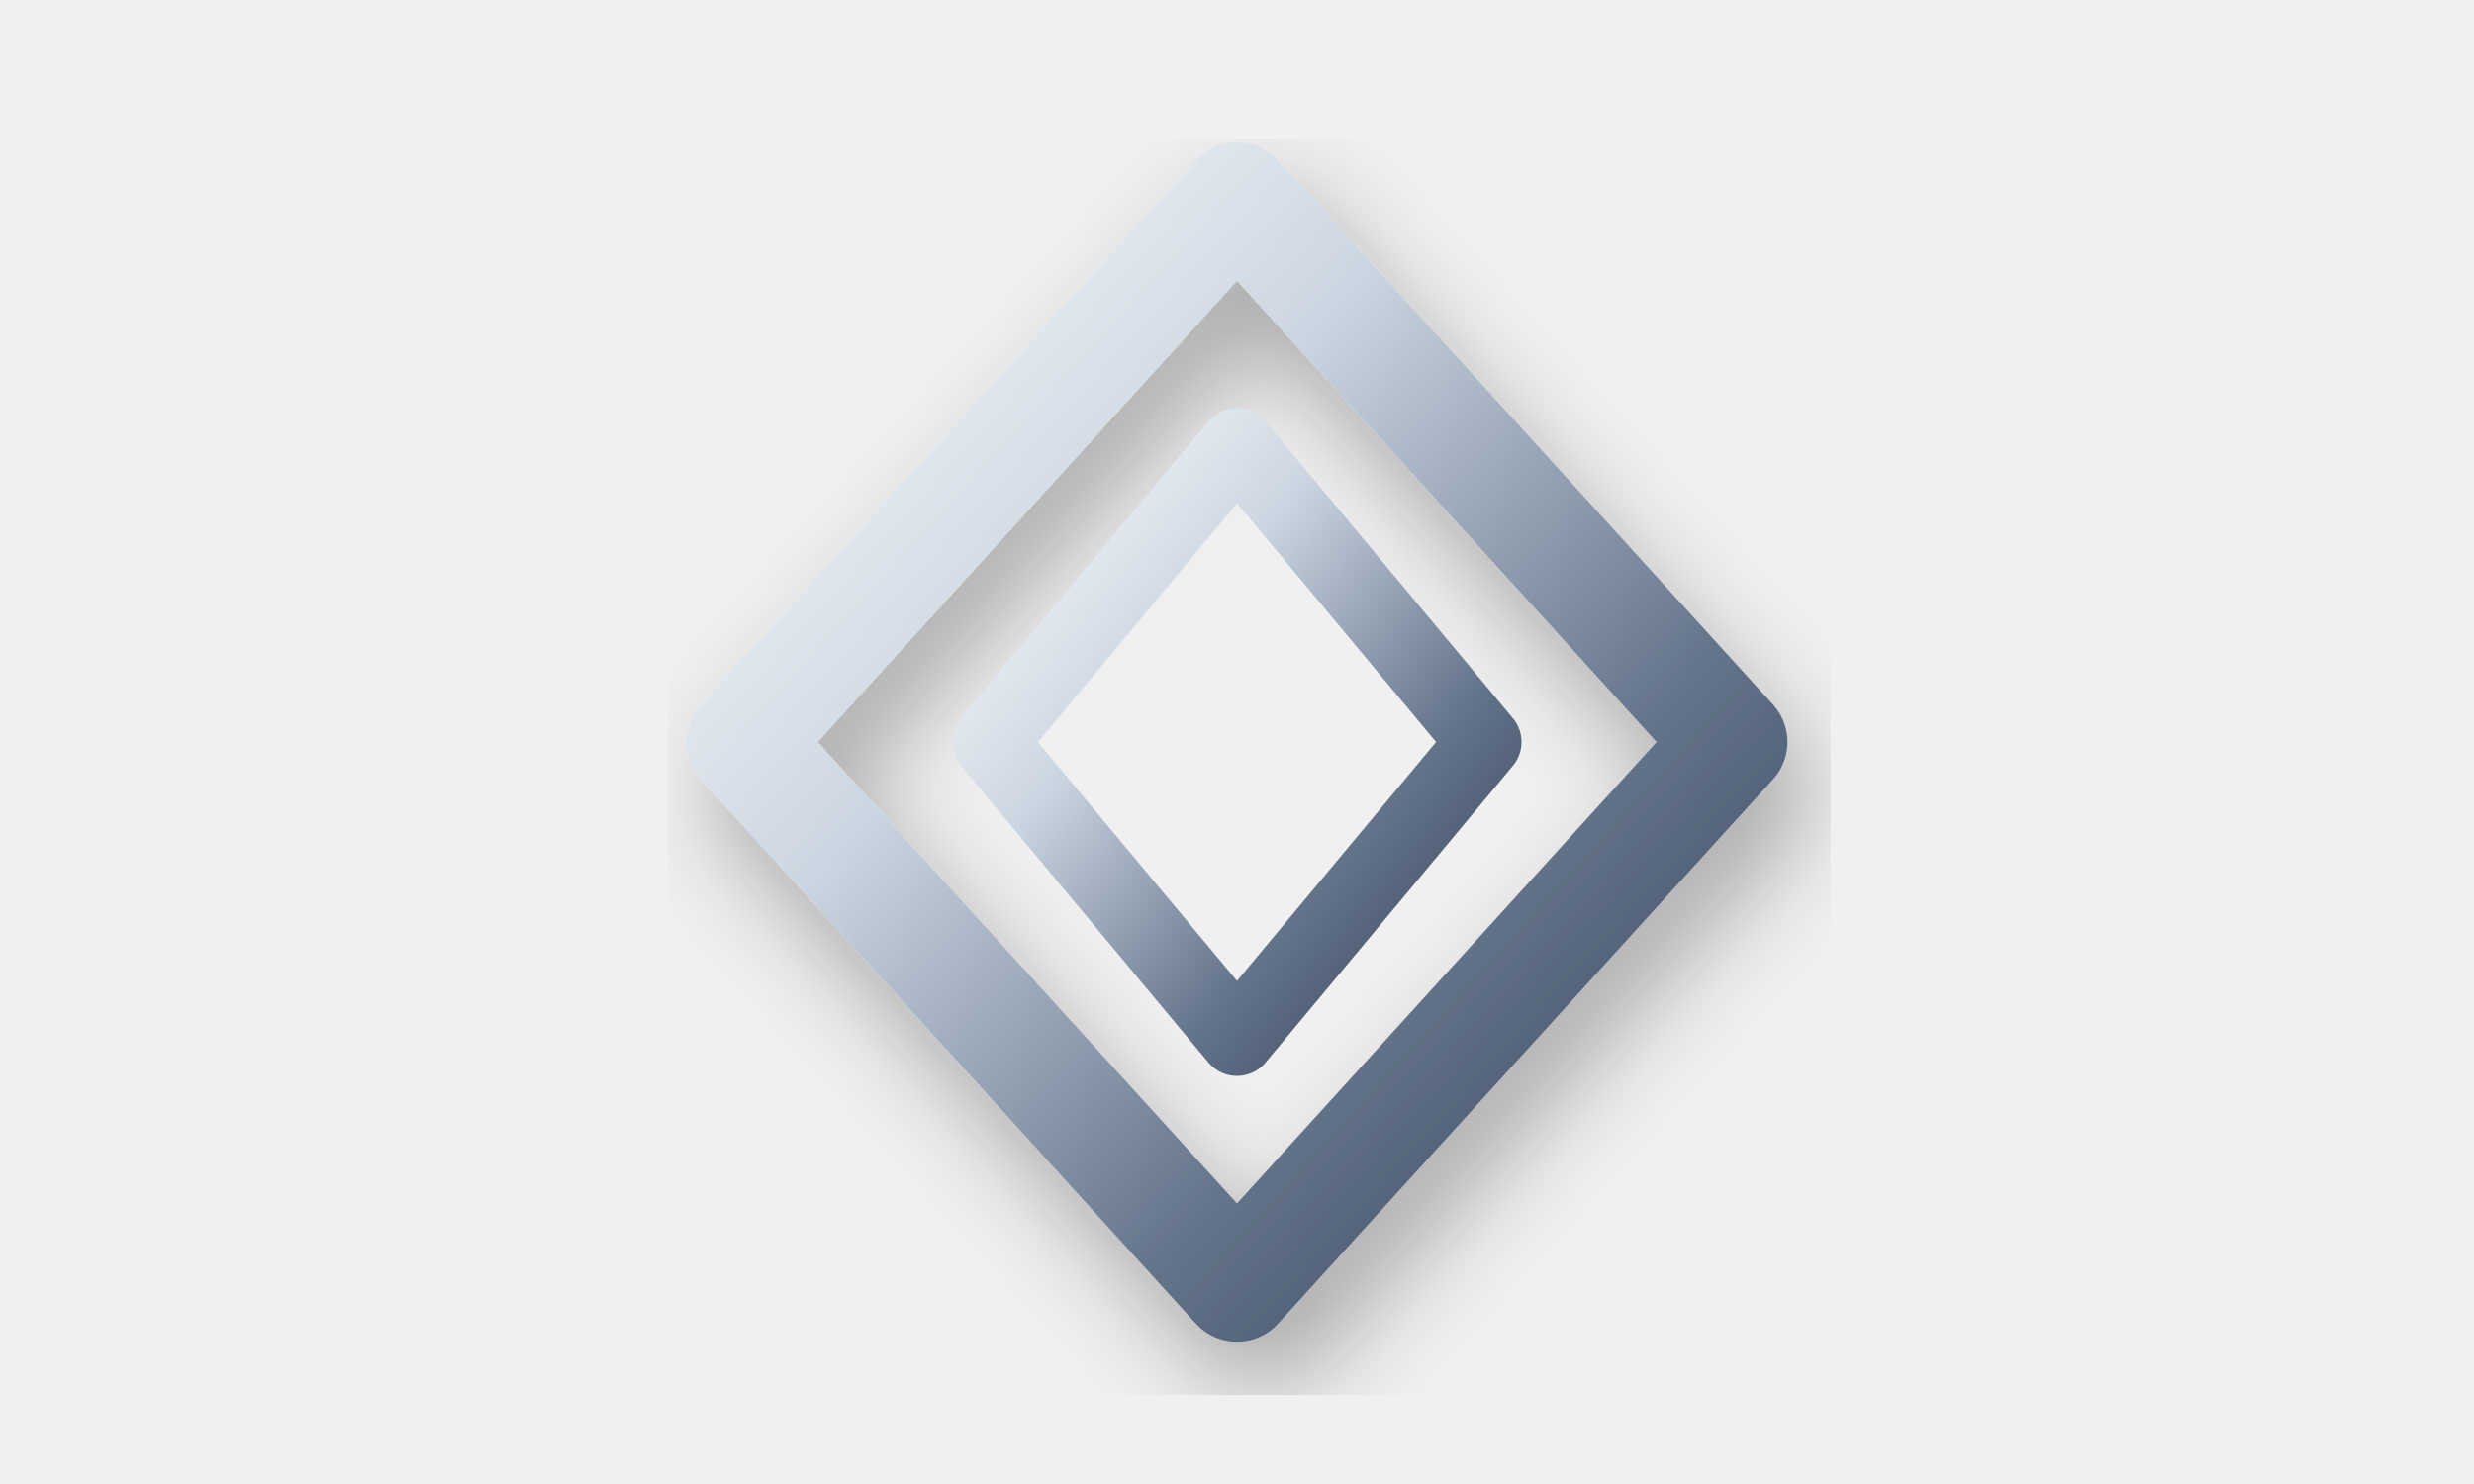
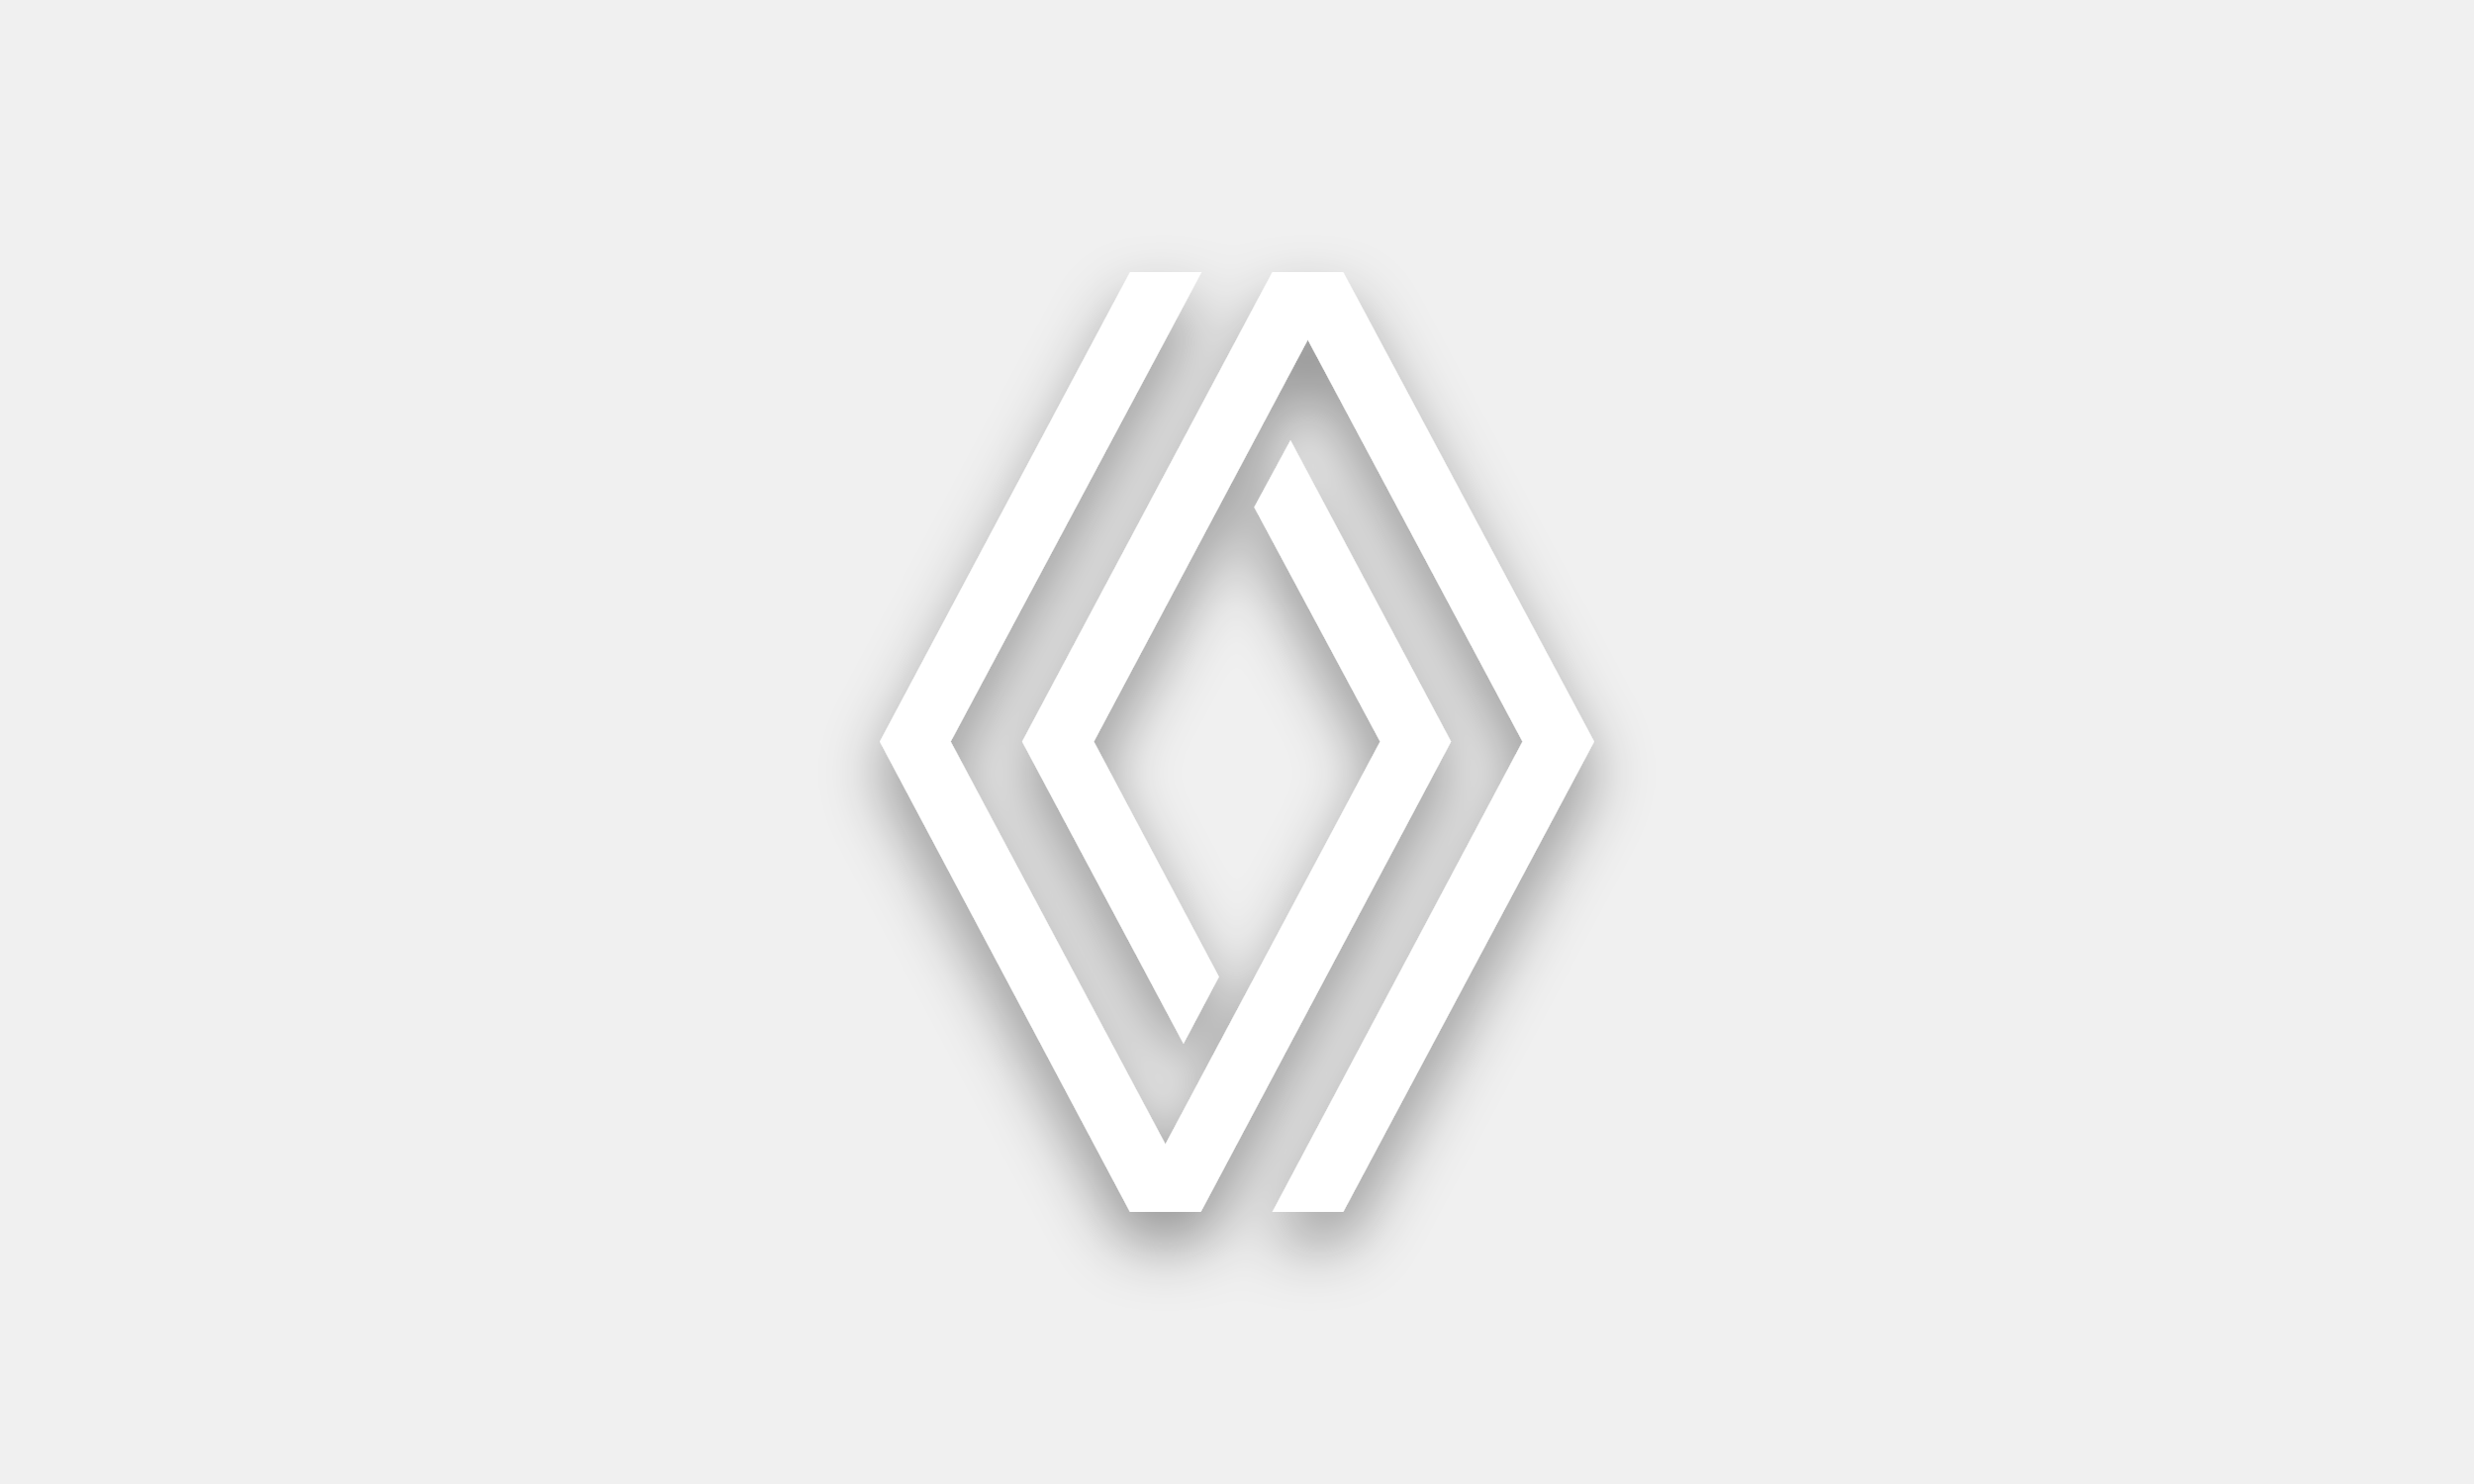
- <svg xmlns="http://www.w3.org/2000/svg" viewBox="0 0 100 60" width="100" height="60">
+ <svg xmlns="http://www.w3.org/2000/svg" viewBox="0 0 100 60" width="100" height="60" fill="none">
  <defs>
-     <linearGradient id="chromeGrad" x1="0%" y1="0%" x2="100%" y2="100%">
-       <stop offset="0%" stop-color="#ffffff" />
-       <stop offset="35%" stop-color="#cbd5e1" />
-       <stop offset="70%" stop-color="#64748b" />
-       <stop offset="100%" stop-color="#334155" />
-     </linearGradient>
-     <filter id="shadow" x="-10%" y="-10%" width="120%" height="120%">
-       <feDropShadow dx="1" dy="2" stdDeviation="2" flood-color="#000" flood-opacity="0.3" />
+     <filter id="whiteGlow" x="-20%" y="-20%" width="140%" height="140%">
+       <feDropShadow dx="0" dy="0.8" stdDeviation="0.8" flood-color="#000000" flood-opacity="0.4" />
    </filter>
  </defs>
-   <path d="M50,8 L70,30 L50,52 L30,30 Z" fill="none" stroke="url(#chromeGrad)" stroke-width="4.5" stroke-linejoin="round" filter="url(#shadow)" />
-   <path d="M50,18 L60,30 L50,42 L40,30 Z" fill="none" stroke="url(#chromeGrad)" stroke-width="3" stroke-linejoin="round" />
+   <g filter="url(#whiteGlow)" transform="translate(31.000, 11.000) scale(1.5833)">
+     <path fill="#ffffff" d="M17.463 11.99l-4.097-7.692-.924 1.707 3.213 5.985-5.483 10.283L4.69 11.99 11.096 0H9.27L2.882 11.99 9.269 24h1.807zm3.655 0L14.711 0h-1.807L6.517 11.99l4.117 7.712.904-1.707-3.193-6.005 5.463-10.263L19.29 11.99 12.904 24h1.807Z" />
+   </g>
</svg>
